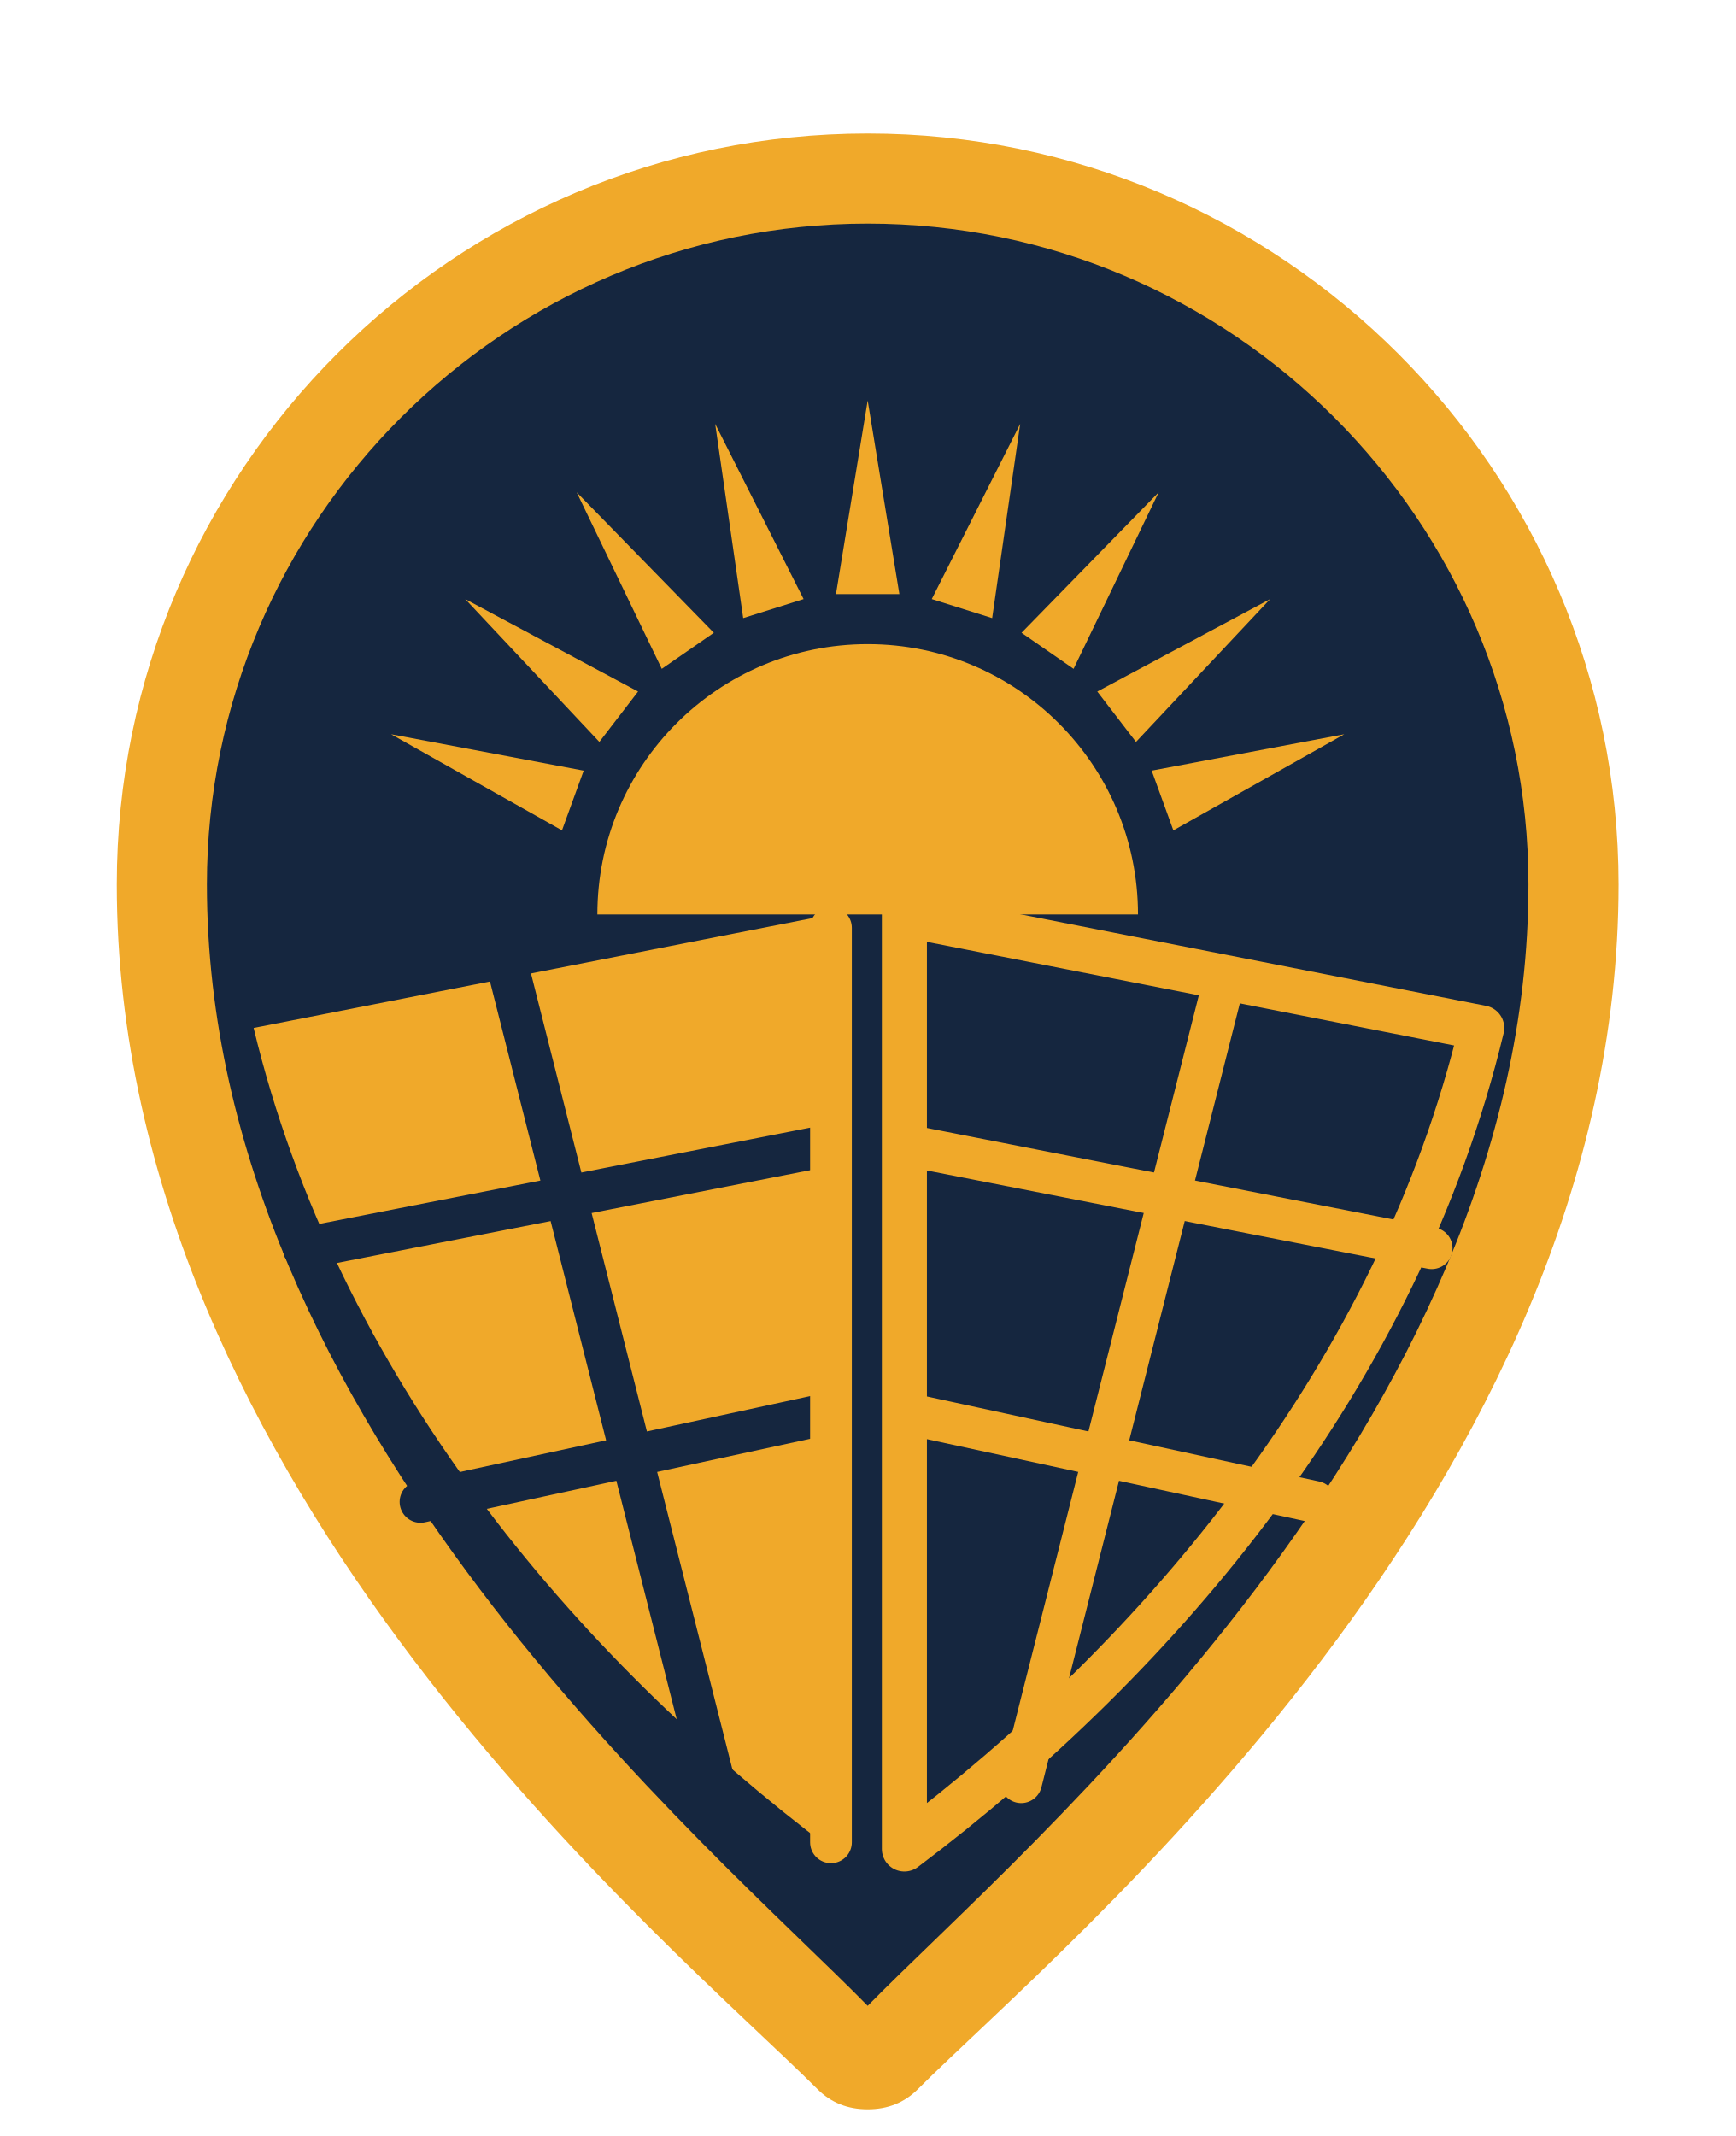
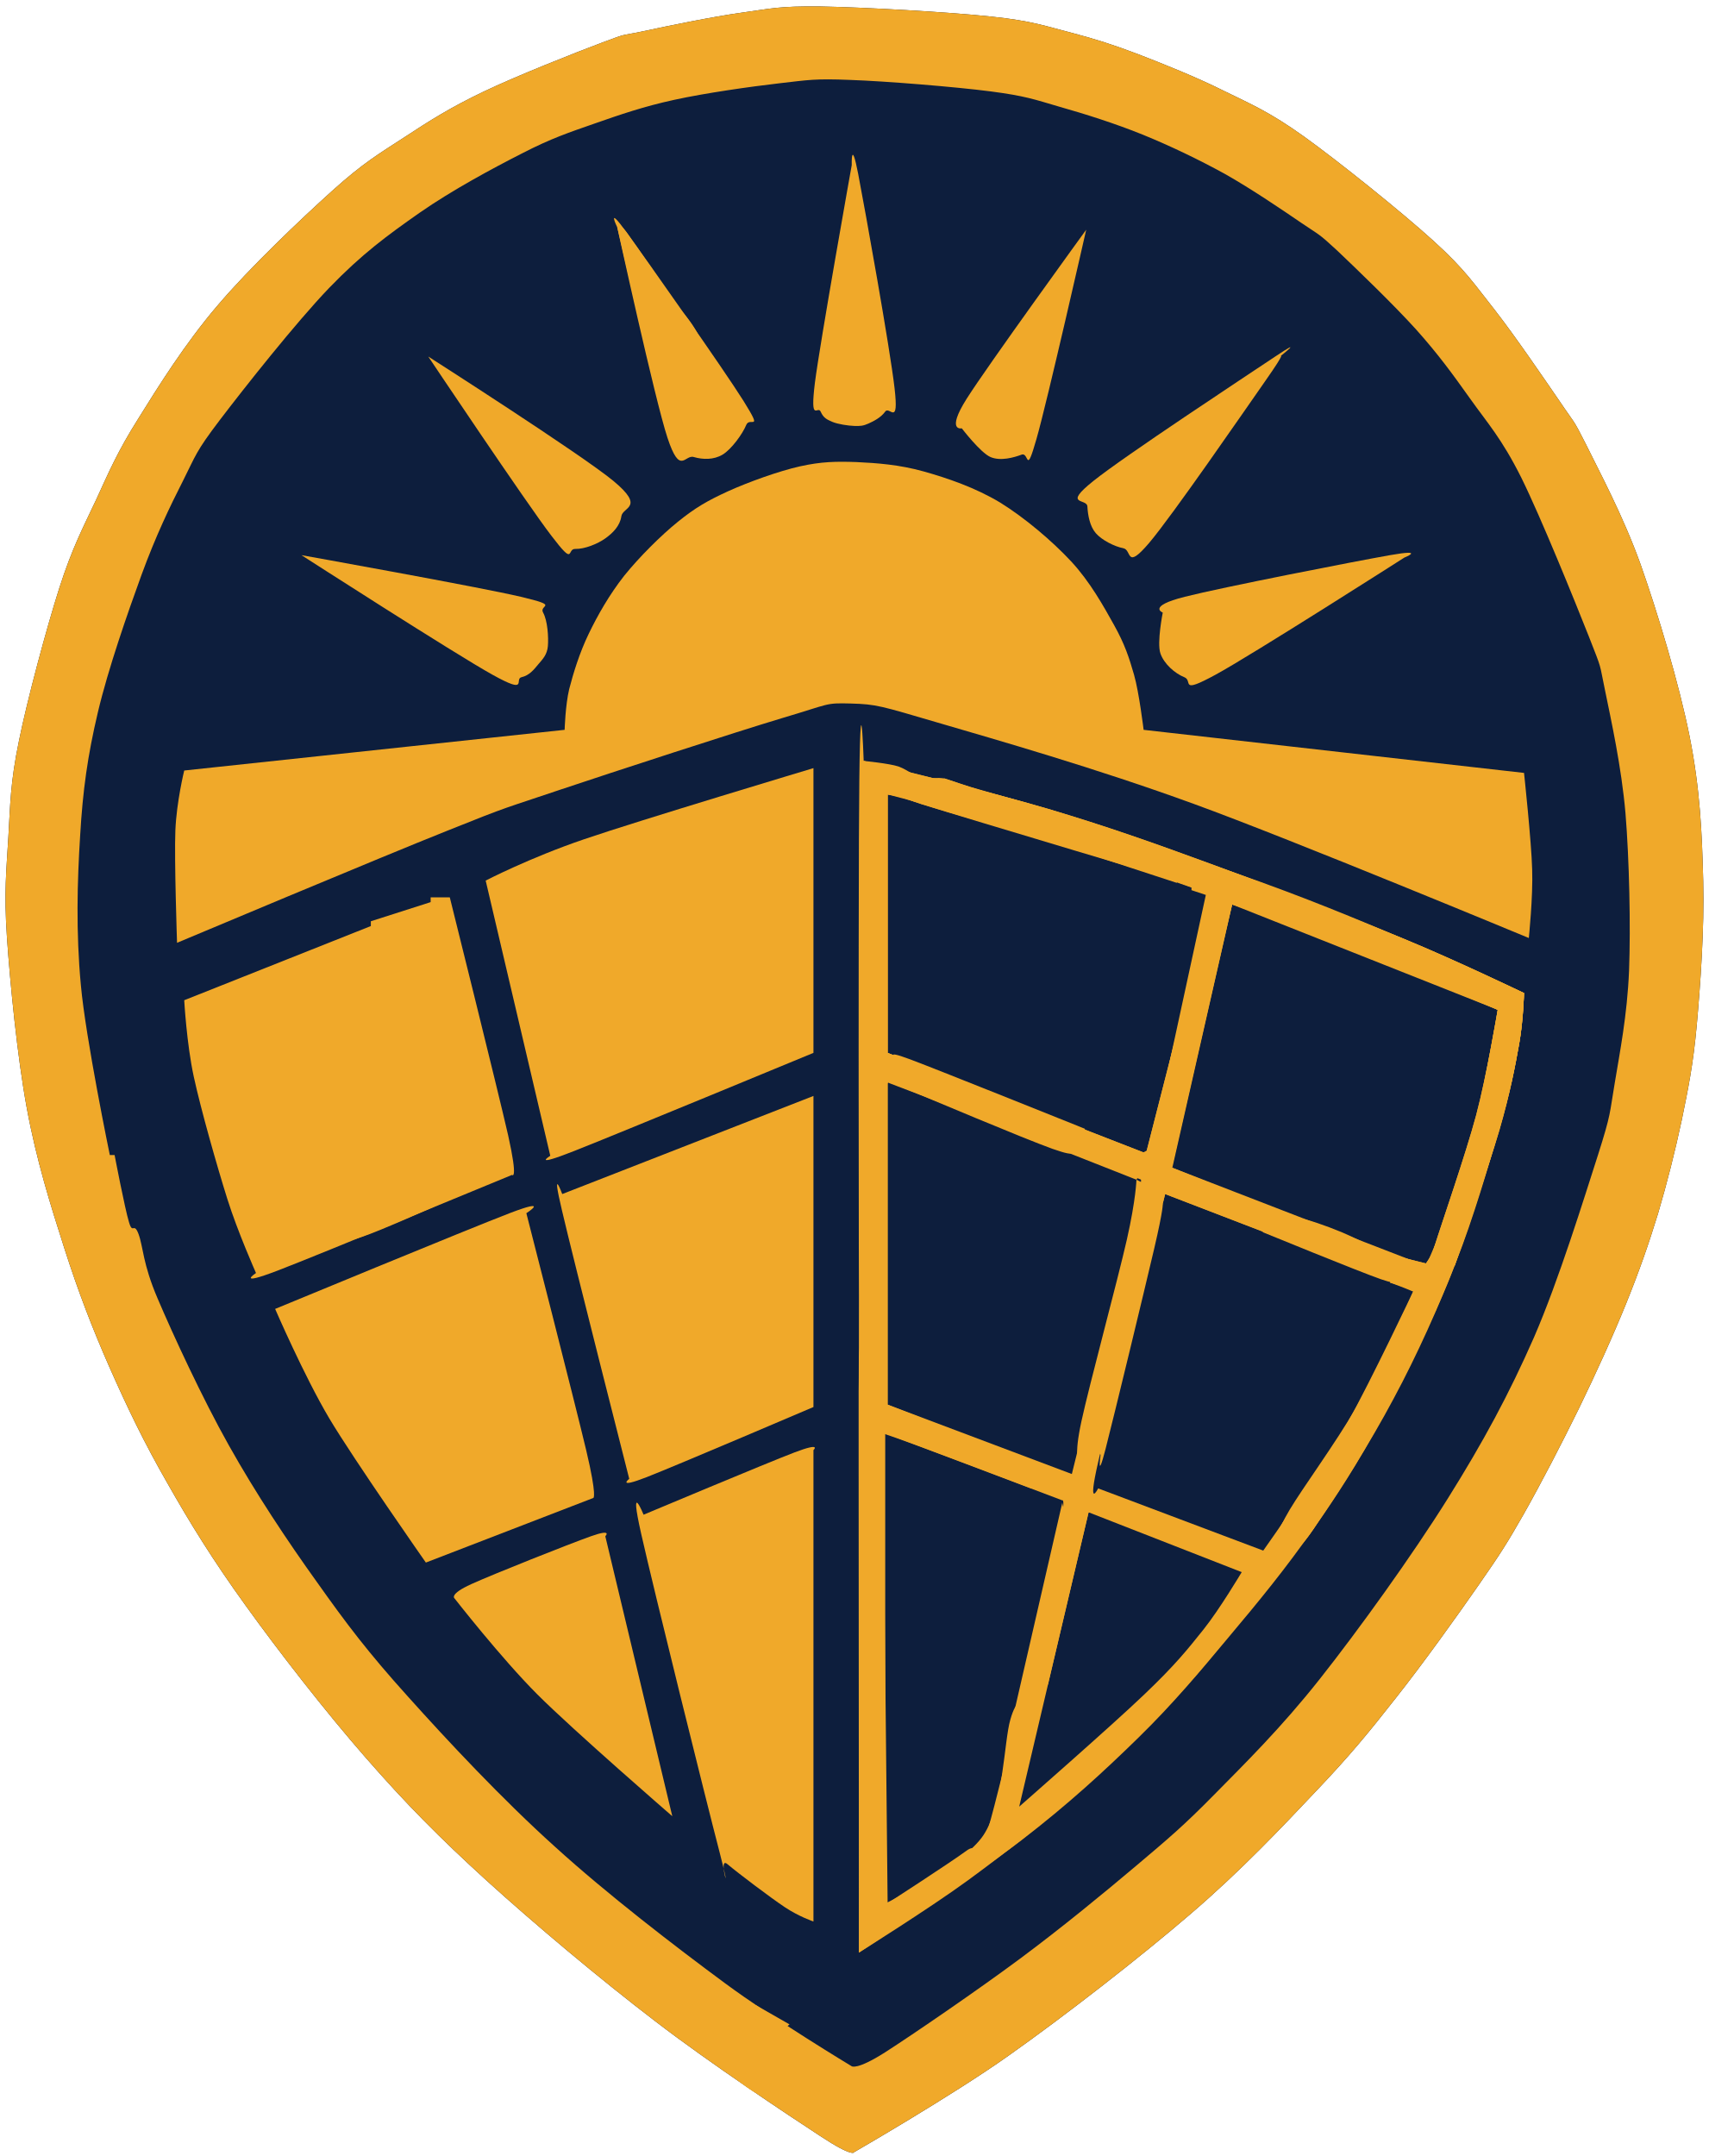
- <svg xmlns="http://www.w3.org/2000/svg" viewBox="0 0 52 64" width="52" height="64" role="img" aria-label="INVICSOL">
-   <path d="M26 63.2C25.4 63.2 24.9 63 24.5 62.6 20.2 58.3 3.5 44.6 3.5 26.5 3.5 14.1 13.6 4 26 4S48.5 14.1 48.5 26.5C48.5 44.6 31.8 58.3 27.5 62.6 27.1 63 26.6 63.2 26 63.2Z" fill="#f0a92a" />
-   <path d="M26 60.1C21.4 55.4 6.2 42.7 6.2 26.5 6.2 15.6 15.1 6.7 26 6.7S45.8 15.6 45.8 26.5C45.8 42.7 30.6 55.4 26 60.1Z" fill="#15263f" />
-   <path d="M17.9 27.4A8.1 8.1 0 0 1 34.1 27.4Z" fill="#f0a92a" />
-   <g fill="#f0a92a">
-     <path d="M11.72 22.00 L17.49 23.09 L16.84 24.88Z" />
-     <path d="M13.94 17.95 L19.12 20.72 L17.96 22.23Z" />
-     <path d="M17.28 14.75 L21.39 18.96 L19.83 20.04Z" />
-     <path d="M21.43 12.70 L24.08 17.95 L22.27 18.52Z" />
-     <path d="M26.00 12.00 L26.95 17.80 L25.05 17.80Z" />
-     <path d="M30.57 12.70 L29.73 18.52 L27.92 17.95Z" />
-     <path d="M34.72 14.75 L32.17 20.04 L30.61 18.96Z" />
-     <path d="M38.06 17.95 L34.04 22.23 L32.88 20.72Z" />
-     <path d="M40.28 22.00 L35.16 24.88 L34.51 23.09Z" />
-   </g>
-   <path d="M7.6 30.8 24.9 27.4V55.4C17.2 49.6 10.1 41.2 7.6 30.8Z" fill="#f0a92a" />
-   <g stroke="#15263f" stroke-width="1.25" stroke-linecap="round" fill="none">
-     <path d="M15.3 29.3 21.4 53.4" />
-     <path d="M9.1 37.4 24.4 34.4" />
-     <path d="M12.6 45 24.6 42.4" />
-   </g>
-   <path d="M27.1 27.4 44.4 30.8C41.9 41.2 34.8 49.6 27.1 55.4Z" fill="none" stroke="#f0a92a" stroke-width="1.35" stroke-linejoin="round" />
-   <g stroke="#f0a92a" stroke-width="1.25" stroke-linecap="round" fill="none">
-     <path d="M36.7 29.3 30.6 53.4" />
-     <path d="M27.6 34.4 42.9 37.4" />
-     <path d="M27.4 42.4 39.4 45" />
-   </g>
-   <g stroke="#f0a92a" stroke-width="1.25" stroke-linecap="round">
-     <path d="M24.9 27.8V55.2" />
-     <path d="M27.1 27.8V55.2" />
-   </g>
+ <svg xmlns="http://www.w3.org/2000/svg" viewBox="0 0 714 901" role="img" aria-label="INVICSOL">
+   <path d="M342.9 2.7C360.2 3 396.6 5 414.1 6.9C431.6 8.7 437.6 11.1 447.9 13.7C458.1 16.4 465 18.6 475.6 22.6C486.2 26.7 499.8 32.1 511.4 37.9C523 43.6 530.4 46.6 545.1 57.1C559.7 67.6 586 88.7 599.3 100.8C612.6 112.9 616.1 118.6 624.9 129.7C633.6 140.9 645.5 158.4 651.9 167.7C658.2 177.1 657.2 174.4 662.9 185.7C668.5 197.1 678.4 215.5 685.7 235.8C692.9 256.2 701.8 285.7 706.2 307.7C710.6 329.8 711.4 348.1 711.9 368.2C712.4 388.3 710.7 411.7 709.2 428.4C707.7 445 705.6 455.1 702.9 468.2C700.1 481.3 696.8 494.4 693 507.2C689.1 519.9 685.2 531.1 679.7 544.7C674.2 558.3 667 574.1 659.9 588.7C652.7 603.4 643.8 620.5 636.9 632.7C629.9 645 627 649.5 618.1 662.3C609.2 675.1 594.9 695.1 583.5 709.5C572.2 723.9 564.2 733.7 549.9 748.7C535.6 763.8 519.2 781.3 497.8 799.7C476.4 818.1 445 842.5 421.5 859.1C398.1 875.7 357 899.4 357 899.4C357 899.4 356.7 901.8 342.9 892.7C329 883.6 297.1 862.5 273.9 844.7C250.6 826.9 223.7 804.3 203.5 786C183.3 767.6 169.7 753.8 152.9 734.6C136.1 715.4 116.5 690.2 102.7 671C88.9 651.9 79.3 636.3 69.9 619.7C60.4 603.2 53.1 588 45.9 571.7C38.7 555.4 32.7 539.8 26.9 521.7C21.1 503.6 15.2 484.8 11.2 463.1C7.2 441.5 4.2 410.6 2.9 391.7C1.6 372.8 2.7 363.4 3.5 349.7C4.3 336.1 4.3 327.1 7.9 309.7C11.4 292.4 19.4 262.6 24.8 245.7C30.2 228.9 34.7 220.5 40.2 208.8C45.6 197 49.2 188.6 57.7 175.1C66.1 161.6 77.3 143.6 90.9 127.7C104.4 111.8 125.8 91.5 138.9 79.7C151.9 68 158.5 64.2 169.1 57.3C179.6 50.4 188.3 44.9 202.1 38.3C215.9 31.7 240.7 21.9 251.9 17.7C263 13.5 259.4 15.1 269.1 13C278.8 10.9 297.7 7 309.9 5.3C322.2 3.6 325.5 2.5 342.9 2.7Z" fill="#0d1e3d" />
+   <path d="M361 318C361 318 413.8 330.8 438 338C462.2 345.2 481.2 351.9 506 361C530.8 370.1 565.1 383.4 586.9 392.4C608.8 401.4 637 415 637 415C637 415 636.7 426.5 635 436C633.3 445.5 631 456.7 626.6 471.9C622.2 487.1 616 508.6 608.6 527.4C601.3 546.1 592.5 565.9 582.5 584.5C572.6 603.1 560.4 622.4 548.9 639C537.4 655.5 525.9 669.5 513.7 684C501.6 698.5 490.5 711.8 476 726C461.5 740.2 446.5 754 427 769C407.5 784 359 816 359 816C359 816 358.7 434 359 351C359.3 268 361 318 361 318Z" fill="#f0a92a" />
+   <path d="M342.9 2.7C360.2 3 396.6 5 414.1 6.9C431.6 8.7 437.6 11.1 447.9 13.7C458.1 16.4 465 18.6 475.6 22.6C486.2 26.7 499.8 32.1 511.4 37.9C523 43.6 530.4 46.6 545.1 57.1C559.7 67.6 586 88.7 599.3 100.8C612.6 112.9 616.1 118.6 624.9 129.7C633.6 140.9 645.5 158.4 651.9 167.7C658.2 177.1 657.2 174.4 662.9 185.7C668.5 197.1 678.4 215.5 685.7 235.8C692.9 256.2 701.8 285.7 706.2 307.7C710.6 329.8 711.4 348.1 711.9 368.2C712.4 388.3 710.7 411.7 709.2 428.4C707.7 445 705.6 455.1 702.9 468.2C700.1 481.3 696.8 494.4 693 507.2C689.1 519.9 685.2 531.1 679.7 544.7C674.2 558.3 667 574.1 659.9 588.7C652.7 603.4 643.8 620.5 636.9 632.7C629.9 645 627 649.5 618.1 662.3C609.2 675.1 594.9 695.1 583.5 709.5C572.2 723.9 564.2 733.7 549.9 748.7C535.6 763.8 519.2 781.3 497.8 799.7C476.4 818.1 445 842.5 421.5 859.1C398.1 875.7 357 899.4 357 899.4C357 899.4 356.7 901.8 342.9 892.7C329 883.6 297.1 862.5 273.9 844.7C250.6 826.9 223.7 804.3 203.5 786C183.3 767.6 169.7 753.8 152.9 734.6C136.1 715.4 116.5 690.2 102.7 671C88.9 651.9 79.3 636.3 69.9 619.7C60.4 603.2 53.1 588 45.9 571.7C38.7 555.4 32.7 539.8 26.9 521.7C21.1 503.6 15.2 484.8 11.2 463.1C7.2 441.5 4.2 410.6 2.9 391.7C1.6 372.8 2.7 363.4 3.5 349.7C4.3 336.1 4.3 327.1 7.9 309.7C11.4 292.4 19.4 262.6 24.8 245.7C30.2 228.9 34.7 220.5 40.2 208.8C45.6 197 49.2 188.6 57.7 175.1C66.1 161.6 77.3 143.6 90.9 127.7C104.4 111.8 125.8 91.5 138.9 79.7C151.9 68 158.5 64.2 169.1 57.3C179.6 50.4 188.3 44.9 202.1 38.3C215.9 31.7 240.7 21.9 251.9 17.7C263 13.5 259.4 15.1 269.1 13C278.8 10.9 297.7 7 309.9 5.3C322.2 3.6 325.5 2.5 342.9 2.7ZM281.9 41.7C269 44.5 259.2 47.9 248.6 51.6C238 55.3 230.4 57.8 218.2 64.1C206 70.3 188.9 79.5 175.4 88.9C162 98.3 151.4 106 137.5 120.4C123.6 134.9 102.1 162.1 91.9 175.5C81.7 188.9 81.9 190.2 76.5 200.9C71 211.7 65.1 224 59.2 240.1C53.3 256.3 45.2 279.5 40.9 297.7C36.6 315.9 34.6 330.3 33.5 349.2C32.3 368.2 31.7 389.4 33.8 411.7C35.8 433.9 45.9 482.7 45.9 482.7C45.9 482.7 47.9 482.7 47.9 482.7C47.9 482.7 52.2 505.2 53.9 510.7C55.5 516.2 55.9 510.4 57.9 515.7C59.9 521.1 59.6 528 65.9 542.7C72.2 557.5 84.6 584.4 95.7 604.1C106.8 623.9 120 643.8 132.5 661.2C144.9 678.7 153.9 690.6 170.5 709C187 727.4 209.8 751.8 231.9 771.7C253.9 791.7 282.2 813.4 302.9 828.7C323.6 844 356 863.5 356 863.5C356 863.5 358.1 865.2 369.9 857.7C381.6 850.2 408.9 831.5 426.4 818.5C443.9 805.5 461.4 791.1 474.9 779.7C488.4 768.3 494.6 763.1 507.4 750.1C520.2 737.1 535.3 722.3 551.6 701.7C567.9 681.1 590.2 650.1 605.1 626.3C620 602.5 630.7 582.7 641.2 558.8C651.6 534.8 662.2 500.4 667.9 482.7C673.5 465.1 672.7 465.6 674.9 452.7C677 439.9 680.1 424.5 680.9 405.7C681.6 386.9 681 359.3 679.4 339.8C677.7 320.3 673.4 301 670.9 288.7C668.3 276.4 669.9 280.8 664.1 266C658.2 251.1 644.1 216.3 635.9 199.7C627.6 183.1 621.7 176.8 614.4 166.5C607 156.1 601.1 148 591.9 137.7C582.6 127.4 566.8 112.2 558.9 104.7C550.9 97.3 551.8 98.5 544 93.2C536.1 87.8 523 78.9 512 72.7C500.9 66.6 489.2 61 477.7 56.3C466.1 51.6 453.4 47.6 442.8 44.6C432.2 41.5 428.6 40.1 414.1 38.2C399.5 36.3 370.1 33.9 355.3 33.4C340.6 32.8 338 33.4 325.8 34.8C313.6 36.2 294.7 38.9 281.9 41.7Z" fill="#f0a92a" />
+   <path d="M386 197C396 199.8 407.7 203.8 418 210C428.2 216.3 439.7 226 447.7 234.6C455.6 243.1 461.3 253.4 465.7 261.3C470.1 269.2 471.9 274.7 474 282C476.1 289.3 478 305 478 305C478 305 637 323 637 323C637 323 640.1 351.8 640.4 363.3C640.8 374.8 639 392 639 392C639 392 540.3 351 499.1 336C458 321 415.9 309 392 302C368.1 295 366.4 294.3 355.6 294C344.7 293.7 347.2 294.1 326.9 300.1C306.6 306.2 257.2 322.3 233.9 330.1C210.6 338 213.7 336.4 187.1 347.1C160.4 357.7 74 394 74 394C74 394 72.8 359 73.3 347C73.8 335 77 322 77 322C77 322 236 305 236 305C236 305 236.3 294.7 237.9 288C239.6 281.4 242.2 272.9 246 265C249.8 257.1 254.7 248.5 260.9 240.6C267.2 232.8 276.2 223.8 283.4 218C290.7 212.1 295.8 209.2 304.3 205.3C312.7 201.5 325.4 196.9 334.3 194.9C343.3 192.9 349.4 192.8 358 193.1C366.6 193.5 376 194.2 386 197Z" fill="#f0a92a" />
+   <path d="M340 321C340 321 340 440 340 440C340 440 258.3 473.8 240 481C221.7 488.2 230 483 230 483C230 483 203 368 203 368C203 368 221.3 358.5 244.2 350.7C267 342.9 340 321 340 321Z" fill="#f0a92a" />
+   <path d="M188 375C188 375 208 455.2 212.4 474.5C216.7 493.8 214 491 214 491C214 491 133.8 524.2 116 531C98.2 537.8 107 532 107 532C107 532 99.3 514.7 95 501C90.7 487.3 84 463.8 81 450C78 436.2 77 418 77 418C77 418 155 387 155 387C155 387 155 385 155 385C155 385 180 377 180 377C180 377 180 375 180 375C180 375 188 375 188 375Z" fill="#f0a92a" />
+   <path d="M371 332C371 332 395.8 336.9 418 343.7C440.1 350.6 504 373 504 373C504 373 508.2 364.8 504 383C499.8 401.2 479 482 479 482C479 482 371 440 371 440C371 440 371 332 371 332Z" fill="#0d1e3d" />
+   <path d="M515 378C515 378 545.5 387.7 564 395C582.5 402.3 626 422 626 422C626 422 618.4 465.7 613.4 483.5C608.4 501.3 596 529 596 529C596 529 490 488 490 488C490 488 515 378 515 378Z" fill="#0d1e3d" />
+   <path d="M371 452C371 452 475 493 475 493C475 493 479.4 484.9 474.9 505.4C470.4 525.9 448 616 448 616C448 616 371 587 371 587C371 587 371 452 371 452Z" fill="#0d1e3d" />
+   <path d="M487 499C487 499 591 539 591 539C591 539 576.5 572.7 566 590.9C555.5 609.1 528 648 528 648C528 648 459 622 459 622C459 622 454.3 631.5 459 611C463.7 590.5 487 499 487 499Z" fill="#0d1e3d" />
+   <path d="M340 458C340 458 340 588 340 588C340 588 283.1 612.3 270.3 617.3C257.5 622.3 263 618 263 618C263 618 239.5 525.7 234.9 505.9C230.2 486.1 235 499 235 499C235 499 340 458 340 458Z" fill="#f0a92a" />
+   <path d="M220 507C220 507 240.3 586.2 245 606C249.7 625.8 248 626 248 626C248 626 178 653 178 653C178 653 148.1 610.3 137.6 592.7C127.1 575 115 547 115 547C115 547 195.5 513.7 213 507C230.5 500.3 220 507 220 507Z" fill="#f0a92a" />
+   <path d="M361 318C361 318 413.8 330.8 438 338C462.2 345.2 481.2 351.9 506 361C530.8 370.1 565.1 383.4 586.9 392.4C608.8 401.4 637 415 637 415C637 415 636.7 426.5 635 436C633.3 445.5 631.6 455.2 626.6 471.9C621.6 488.6 613.8 515 605 536.4C596.1 557.8 582.8 583.1 573.5 600.2C564.1 617.3 554.4 631.2 549 639C543.6 646.8 541 647 541 647C541 647 533 645 533 645C533 645 530.8 645.2 535.9 636.6C541 628.1 554.4 610 563.6 593.8C572.8 577.5 591 539 591 539C591 539 487 499 487 499C487 499 486 503 486 503C486 503 484 503 484 503C484 503 484 500 484 500C484 500 476 502 476 502C476 502 479 495 479 495C479 495 495.2 500.2 477 493C458.8 485.8 370 452 370 452C370 452 369 454 369 454C369 454 369 452 369 452C369 452 366 453 366 453C366 453 364 461 364 461C364 461 361 461 361 461C361 461 361 318 361 318ZM371 332C371 332 371 440 371 440C371 440 479 482 479 482C479 482 500.8 397.2 505 379C509.2 360.8 504 373 504 373C504 373 466.2 358.8 444 352C421.8 345.2 371 332 371 332ZM515 378C515 378 496 454.6 491.8 472.9C487.6 491.2 490 488 490 488C490 488 569.2 520.3 587 527C604.8 533.7 597 528 597 528C597 528 610.3 492.8 615 477.5C619.7 462.2 623.2 445.3 625 436C626.8 426.8 626 422 626 422C626 422 571.1 398 552.6 390.7C534.1 383.3 515 378 515 378Z" fill="#f0a92a" />
+   <path d="M370 599C370 599 444 627 444 627C444 627 446.2 625.1 441 648C435.8 670.9 419 743.7 412.9 764.6C406.7 785.5 411.1 768.1 404 773.4C396.9 778.6 370 796 370 796C370 796 370 599 370 599Z" fill="#0d1e3d" />
+   <path d="M340 606C340 606 340 803 340 803C340 803 334 801 328 797C322 793 308.5 782.8 304 779C299.5 775.2 306.8 797.2 300.8 774.2C294.8 751.2 273.3 664.5 268 641C262.7 617.5 269 633 269 633C269 633 320.2 611.5 332 607C343.8 602.5 340 606 340 606Z" fill="#f0a92a" />
+   <path d="M406 329C426.4 335.6 486.1 354.2 516.3 364.8C546.4 375.3 566.8 384 586.9 392.4C607.1 400.7 637 415 637 415C637 415 636.7 426.4 635 436C633.3 445.6 631.2 456.8 626.7 472.3C622.2 487.8 608 529 608 529C608 529 607 524.3 606 523C605 521.7 602 521 602 521C602 521 599 524 599 524C599 524 596.5 530.7 599.5 521.1C602.5 511.4 612.6 482.5 617 466C621.4 449.5 626 422 626 422C626 422 515 378 515 378C515 378 490 487 490 487C490 487 479 487 479 487C479 487 477 482 477 482C477 482 481 480 481 480C481 480 504 374 504 374C504 374 498 372 498 372C498 372 498 370 498 370C498 370 404.5 342.2 385 336C365.5 329.8 381 333 381 333C381 333 385 326 385 326C385 326 390.4 324.8 393.9 325.3C397.4 325.8 385.6 322.4 406 329Z" fill="#f0a92a" />
+   <path d="M369 599C369 599 371 795 371 795C371 795 402.5 779.7 411 767C419.5 754.3 419.6 727.8 422.3 718.6C424.9 709.5 427 712 427 712C427 712 431 713 431 713C431 713 432.2 712.7 433 711C433.8 709.3 436 703 436 703C436 703 436.5 708.6 434.9 717.3C433.2 726 426 755 426 755C426 755 418.7 763.6 428 755C437.3 746.4 467.1 718.7 481.7 703.2C496.4 687.7 509.3 669.5 516 662C522.7 654.5 522 658 522 658C522 658 528 664 528 664C528 664 510.3 688.7 497.8 702.5C485.3 716.3 468.5 733.1 453 747C437.5 760.9 420.4 774.2 404.7 785.7C389 797.2 359 816 359 816C359 816 360 598 360 598C360 598 369 599 369 599Z" fill="#f0a92a" />
+   <path d="M455 632C455 632 519 657 519 657C519 657 509.8 672.5 503 681C496.2 689.5 491.2 695.8 478.3 708.1C465.5 720.4 426 755 426 755C426 755 455 632 455 632Z" fill="#0d1e3d" />
+   <path d="M253 642C253 642 281 759 281 759C281 759 239.8 723.3 224.6 708.1C209.5 693 190 668 190 668C190 668 187.5 666.3 197 662C206.5 657.7 237.7 645.3 247 642C256.3 638.7 253 642 253 642Z" fill="#f0a92a" />
+   <path d="M359 422C359 422 361 459 361 459C361 459 363 459 363 459C363 459 366 452 366 452C366 452 371 452 371 452C371 452 371 587 371 587C371 587 437 613 437 613C437 613 436 617.5 435 619C434 620.5 431 622 431 622C431 622 380.7 602.8 369 599C357.3 595.2 361 599 361 599C361 599 360 693 360 693C360 693 359 422 359 422Z" fill="#f0a92a" />
+   <path d="M126 232C126 232 200.8 245.4 217.7 249.4C234.5 253.4 225.1 252.6 227 256C228.9 259.4 229.3 266.4 229 270C228.7 273.6 226.8 275.5 225 277.6C223.2 279.8 221.2 282.3 218 283C214.8 283.7 221.2 290.5 205.9 282C190.5 273.5 126 232 126 232Z" fill="#f0a92a" />
+   <path d="M587 233C587 233 523.3 273.7 508 282C492.7 290.3 498.8 284.5 495 283C491.2 281.5 486.5 277.5 485 273C483.5 268.5 486 256 486 256C486 256 479.3 253.4 495.2 249.4C511 245.4 565.7 234.7 581 232C596.3 229.3 587 233 587 233Z" fill="#f0a92a" />
+   <path d="M179 149C179 149 243 189.9 256.4 201C269.9 212.2 260.2 211.8 259.7 215.8C259.1 219.8 256.2 222.7 253 225C249.8 227.3 244.3 229.5 240.5 229.4C236.7 229.2 240.6 237.2 230.4 223.8C220.1 210.4 179 149 179 149Z" fill="#f0a92a" />
+   <path d="M356 69C356 69 355.7 57.2 358.7 72.7C361.7 88.3 372 145.6 373.9 162.2C375.8 178.7 371.8 169.5 370 172C368.2 174.5 365.2 176 363 177C360.8 178 359.5 178.1 357 178C354.5 177.9 350.3 177.3 347.9 176.3C345.6 175.3 344.2 174.7 343 172C341.8 169.3 338.5 177.2 340.6 160C342.8 142.8 356 69 356 69Z" fill="#f0a92a" />
+   <path d="M533 149C546 140.3 535 149 535 149C535 149 538.1 146 529 159C519.9 172 490.2 215.2 480.3 226.9C470.4 238.5 473.2 229.8 469.5 229.1C465.8 228.4 460.5 225.7 458 222.8C455.5 219.9 454.7 215.3 454.5 211.7C454.4 208.1 443.9 211.5 457 201C470.1 190.5 520 157.7 533 149Z" fill="#f0a92a" />
+   <path d="M258 95C258 95 253.1 85 261.9 97.1C270.7 109.2 302.4 154.2 310.8 167.6C319.1 181 313.4 173.9 311.9 177.6C310.4 181.3 305.7 187.8 302 190C298.3 192.2 293.8 192.1 290 191C286.2 189.8 284.3 199 279 183C273.7 167 258 95 258 95Z" fill="#f0a92a" />
+   <path d="M454 96C454 96 437.7 167.9 433.2 183.5C428.7 199.2 430.2 188.8 427 190C423.8 191.2 418.2 192.8 414 191C409.8 189.2 402 179 402 179C402 179 395.3 180.5 404 166.7C412.7 152.9 454 96 454 96Z" fill="#f0a92a" />
+   <path d="M361 318C361 318 371.5 319 375.5 320.3C379.5 321.7 385 326 385 326C385 326 381 333 381 333C381 333 385 334 385 334C385 334 371 332 371 332C371 332 371 440 371 440C371 440 378 443 378 443C378 443 370 454 370 454C370 454 369 452 369 452C369 452 366 453 366 453C366 453 364 461 364 461C364 461 361 461 361 461C361 461 360 479.6 360 455.7C360 431.9 361 318 361 318Z" fill="#f0a92a" />
+   <path d="M602 519C602 519 607 523 607 523C607 523 609.9 523.7 605.5 534.4C601.1 545.1 589.9 569.8 580.5 587.3C571.1 604.7 555.6 629 549 639C542.4 649 541 647 541 647C541 647 533 645 533 645C533 645 533.4 640.4 539 631C544.6 621.6 558.1 603.3 566.7 588.4C575.2 573.5 586 549.8 590.1 541.6C594.1 533.3 591 539 591 539C591 539 581 536 581 536C581 536 584 530 584 530C584 530 580 524 580 524C580 524 596 528 596 528C596 528 602 519 602 519Z" fill="#f0a92a" />
+   <path d="M600 399C600 399 637 415 637 415C637 415 636.7 426.4 635 436C633.3 445.6 631.2 456.8 626.7 472.3C622.2 487.8 608 529 608 529C608 529 607 524.3 606 523C605 521.7 602 521 602 521C602 521 599 524 599 524C599 524 596.5 530.7 599.5 521.1C602.5 511.4 612.6 482.5 617 466C621.4 449.5 626 422 626 422C626 422 597 410 597 410C597 410 600 399 600 399Z" fill="#f0a92a" />
+   <path d="M475 493C475 493 479 495 479 495C479 495 478 499 478 499C478 499 482 502 482 502C482 502 484 500 484 500C484 500 484 503 484 503C484 503 486 503 486 503C486 503 486.4 504.8 482.4 521.9C478.4 539 465.8 591.1 462.1 605.5C458.4 619.8 460 608 460 608C460 608 459 606 459 606C459 606 458 609 458 609C458 609 451 610 451 610C451 610 448.7 609.3 452 594C455.3 578.7 467.2 534.8 471 518C474.8 501.2 475 493 475 493Z" fill="#f0a92a" />
+   <path d="M380.4 442.7C393.2 447.5 453.4 471.7 453.4 471.7C453.4 471.7 453.9 473.4 453.1 474.7C452.3 476.1 450.8 478.9 448.6 479.8C446.4 480.7 451.9 484.3 439.9 480.1C427.9 475.8 388.1 459 376.7 454.2C365.3 449.5 371.4 451.7 371.4 451.7C371.4 451.7 376.3 443.1 376.3 443.1C376.3 443.1 367.5 437.9 380.4 442.7Z" fill="#f0a92a" />
+   <path d="M444 628C444 628 445 633 445 633C445 633 449 635 449 635C449 635 457.3 630.1 457.3 630.1C457.3 630.1 462 632 462 632C462 632 455 632 455 632C455 632 438 704 438 704C438 704 436 704 436 704C436 704 434.2 710.6 432.2 712.4C430.2 714.3 424 715 424 715C424 715 444 628 444 628Z" fill="#f0a92a" />
+   <path d="M406 329C414.9 331.6 439.7 338.3 447 341C454.3 343.7 448.5 344 450 345C451.5 346 456 347 456 347C456 347 451.1 351.1 449 352C446.9 352.9 454 355.3 443.4 352.6C432.7 350 395.4 339.3 385 336C374.6 332.7 381 333 381 333C381 333 385 326 385 326C385 326 390.4 324.8 393.9 325.3C397.4 325.8 397.1 326.4 406 329Z" fill="#f0a92a" />
+   <path d="M548 378C548 378 600 398 600 398C600 398 600.5 403.2 600 405C599.5 406.8 597 409 597 409C597 409 603 411.7 593.3 408C583.6 404.3 539 387 539 387C539 387 543.5 385.5 545 384C546.5 382.5 548 378 548 378Z" fill="#f0a92a" />
+   <path d="M316 838C316 838 330 846 330 846C330 846 323 852 323 852C323 852 315 850 315 850C315 850 314.8 851.3 315 853C315.2 854.7 316 860 316 860C316 860 325 861 325 861C325 861 328 870 328 870C328 870 335 868 335 868C335 868 332 881 332 881C332 881 329 880 329 880C329 880 331 879 331 879C331 879 329 874 329 874C329 874 323.2 876.8 319.9 876.2C316.6 875.5 312.9 872.9 309.1 870C305.3 867.1 299.9 862.2 297 859C294.1 855.8 294 853 292 851C290 849 286.3 848.2 285 847C283.7 845.8 284 844 284 844C284 844 286 843 286 843C286 843 286 846 286 846C286 846 291 847 291 847C291 847 291 849 291 849C291 849 310 851 310 851C310 851 309 849 309 849C309 849 318 844 318 844C318 844 316 844 316 844C316 844 316 838 316 838Z" fill="#f0a92a" />
+   <path d="M560.7 514.9C567.5 517.8 578.5 523.4 582.7 525.9C586.9 528.4 585.7 529.9 585.7 529.9C585.7 529.9 584.1 533.2 582.7 533.9C581.3 534.7 586.4 537.7 577.2 534.6C568 531.4 527.7 514.9 527.7 514.9C527.7 514.9 531.1 511.5 533.5 510.5C535.9 509.5 537.5 508 542 508.8C546.5 509.5 553.9 512.1 560.7 514.9Z" fill="#f0a92a" />
+   <path d="M173 493C174.7 493 177 495 177 495C177 495 176 498 176 498C176 498 182 504 182 504C182 504 159.2 514.3 151 517C142.8 519.7 133 520 133 520C133 520 134 512 134 512C134 512 131 513 131 513C131 513 131 510 131 510C131 510 134 510 134 510C134 510 135 506 135 506C135 506 141 506 141 506C141 506 142 508 142 508C142 508 146 503 146 503C146 503 157 503 157 503C157 503 160 498 160 498C160 498 168 498 168 498C168 498 167 495 167 495C167 495 171.3 493 173 493Z" fill="#f0a92a" />
+   <path d="M462 346C468.4 347.9 488.1 354.9 493.8 357.3C499.4 359.6 496 360 496 360C496 360 491 359 491 359C491 359 492 364 492 364C492 364 490 366 490 366C490 366 492 369 492 369C492 369 454.2 356.7 446.4 353.9C438.5 351 445 352 445 352C445 352 449.3 352 451 351C452.7 350 453.4 347 455.3 346.1C457.1 345.3 455.6 344.1 462 346Z" fill="#f0a92a" />
+   <path d="M258 95C258 95 257.9 91.8 261.9 97.1C265.9 102.5 278.5 120.9 282 127C285.5 133.1 283 134 283 134C283 134 277.7 137.2 276 139C274.3 140.8 273 145 273 145C273 145 271 138 271 138C271 138 269 142 269 142C269 142 258 95 258 95Z" fill="#f0a92a" />
+   <path d="M280 128C280 128 283.1 127.9 285.2 130.3C287.3 132.6 291.8 138.5 292.6 142.1C293.4 145.7 290 152 290 152C290 152 283.3 154.1 283.3 154.1C283.3 154.1 281 161 281 161C281 161 278 159 278 159C278 159 275 163 275 163C275 163 270.8 150.5 270 146C269.2 141.5 270 136 270 136C270 136 276 142 276 142C276 142 282 132 282 132C282 132 280 128 280 128Z" fill="#f0a92a" />
+   <path d="M359 422C359 422 360 553.2 361 581C362 608.8 363.2 586.7 365 589C366.8 591.3 370.8 593.3 372 595C373.2 596.7 372 599 372 599C372 599 361 599 361 599C361 599 360 693 360 693C360 693 359 422 359 422Z" fill="#f0a92a" />
+   <path d="M602 519C602 519 607 523 607 523C607 523 608.3 524.6 607.1 528.7C605.9 532.9 600 548 600 548C600 548 597 548 597 548C597 548 597.7 544 595 542C592.3 540 581 536 581 536C581 536 584 530 584 530C584 530 580 524 580 524C580 524 596 528 596 528C596 528 602 519 602 519Z" fill="#f0a92a" />
+   <path d="M358 331C358 331 359.2 522.8 359 563C358.8 603.2 357 572 357 572C357 572 357 459 357 459C357 459 354 459 354 459C354 459 354 463 354 463C354 463 351 464 351 464C351 464 353 452.8 354 450C355 447.2 356.3 466.8 357 447C357.7 427.2 358 331 358 331Z" fill="#0d1e3d" />
</svg>
